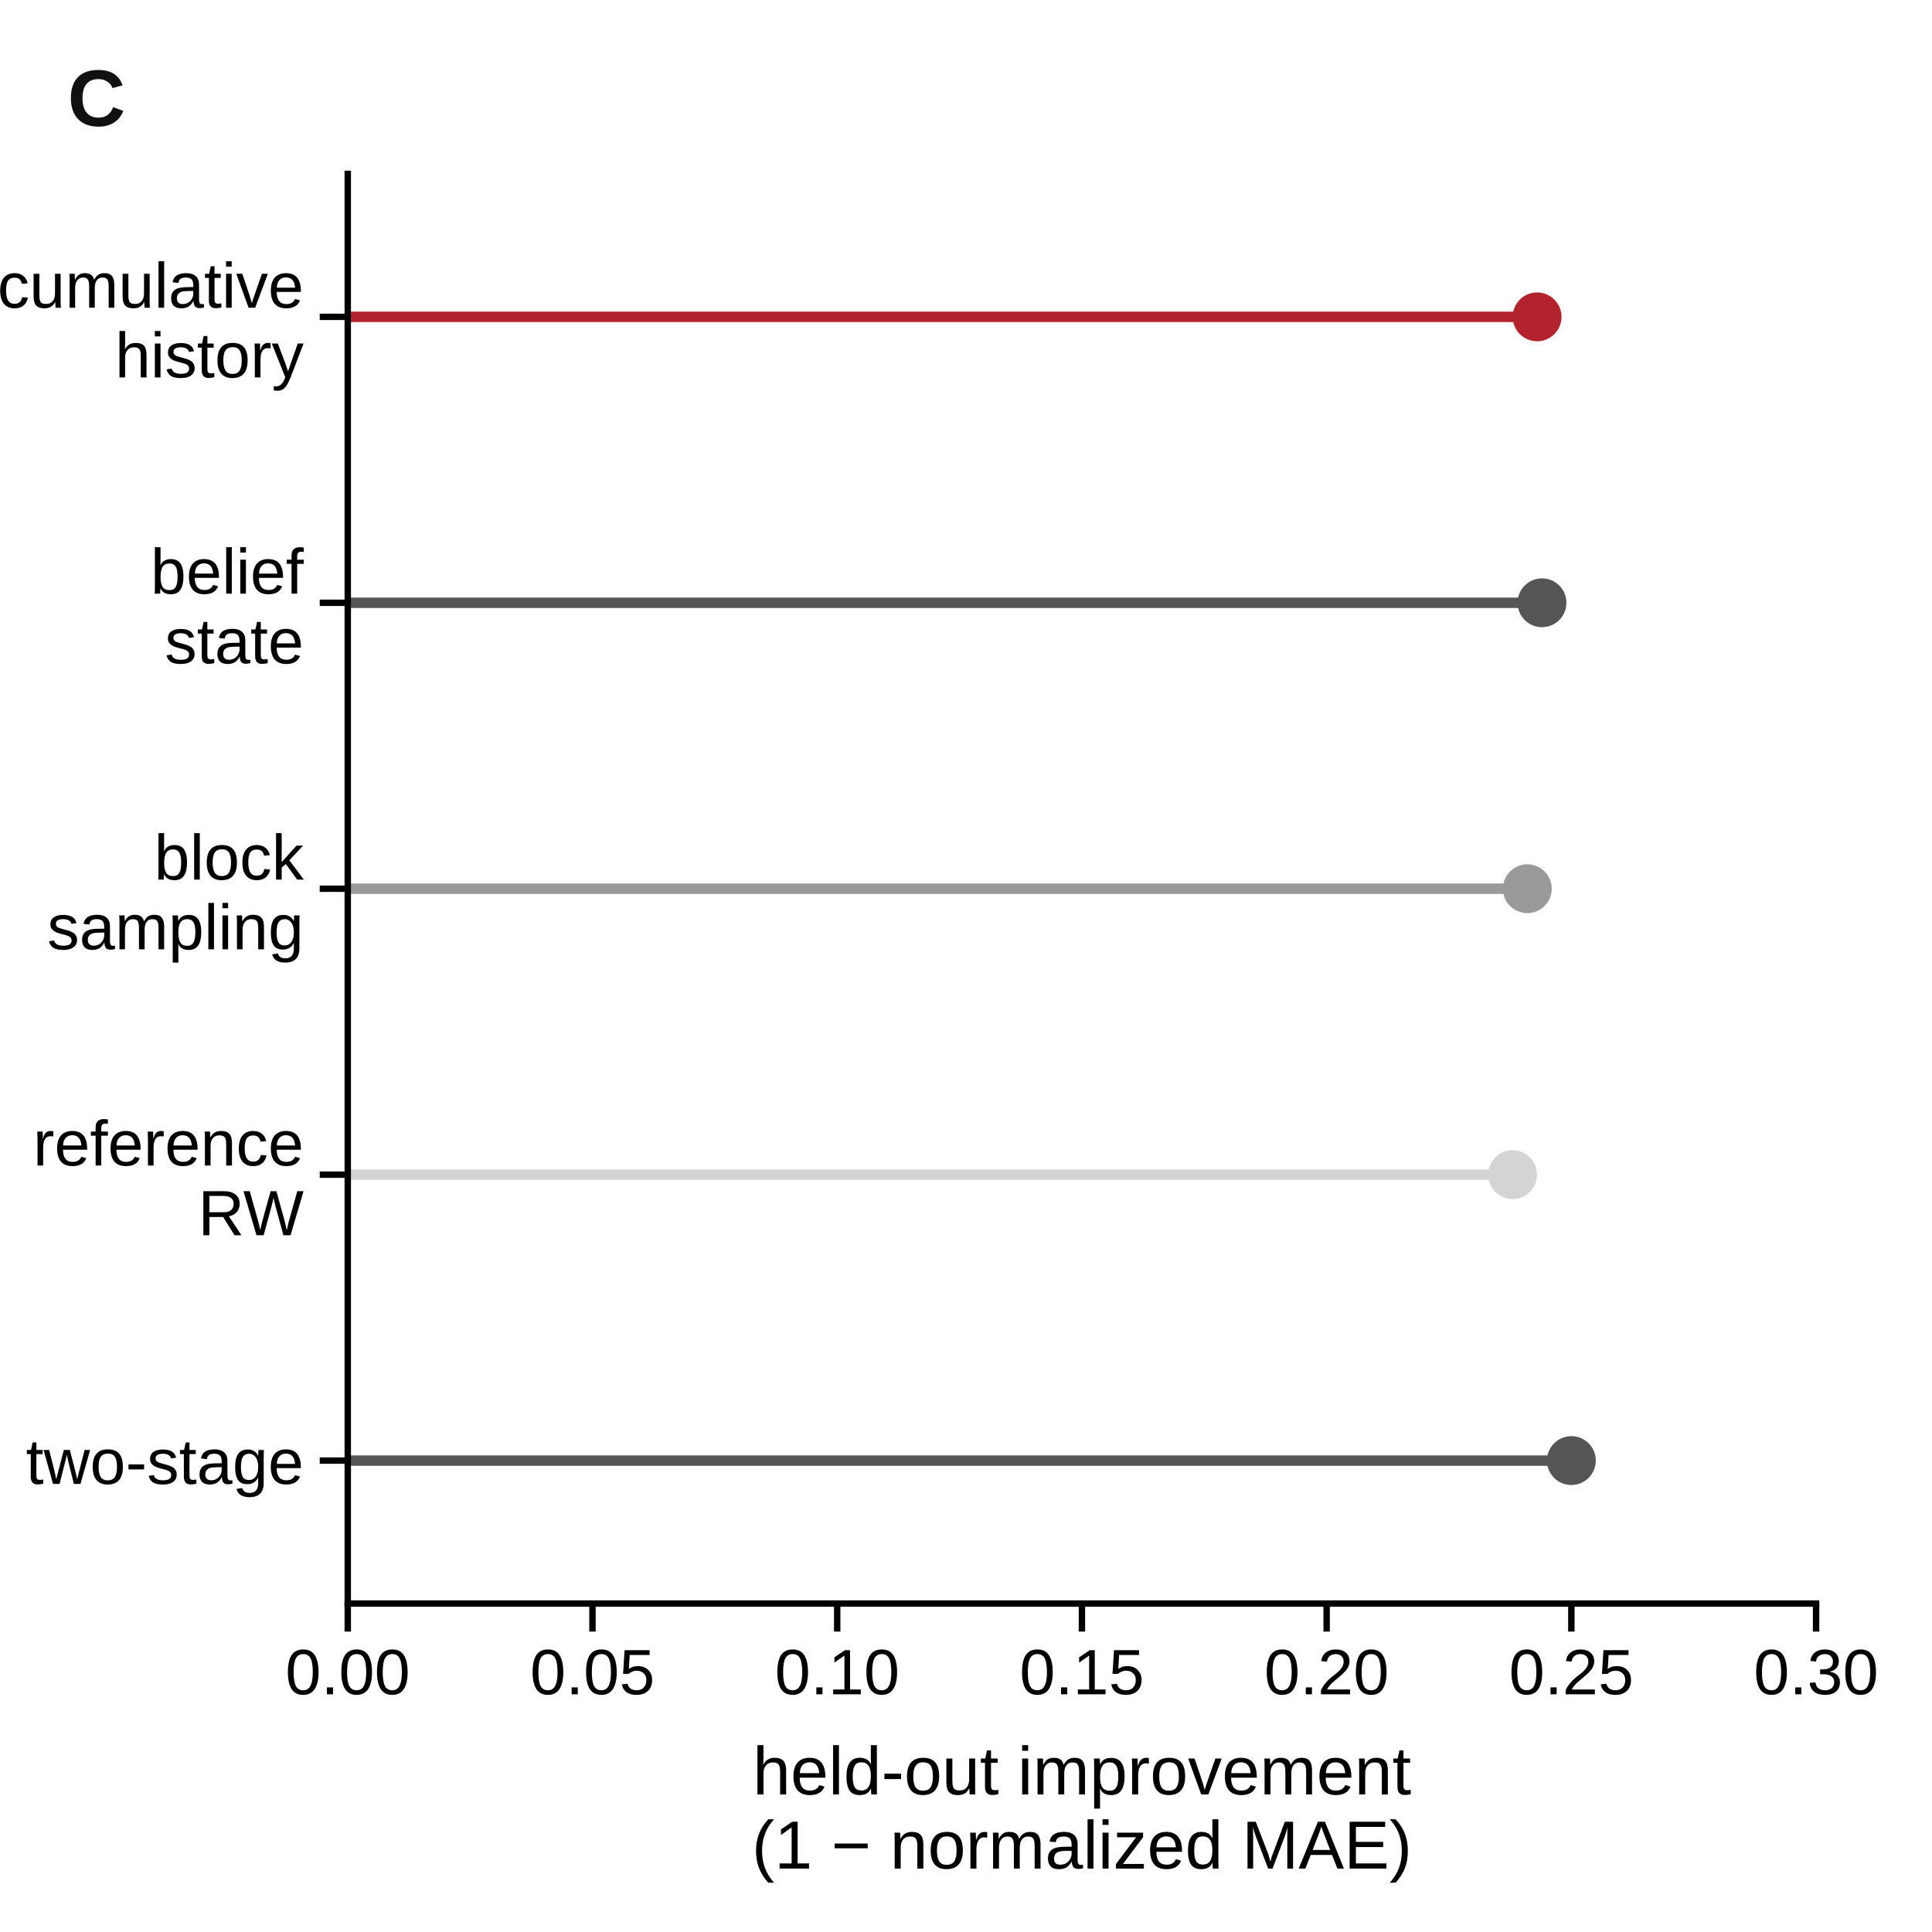
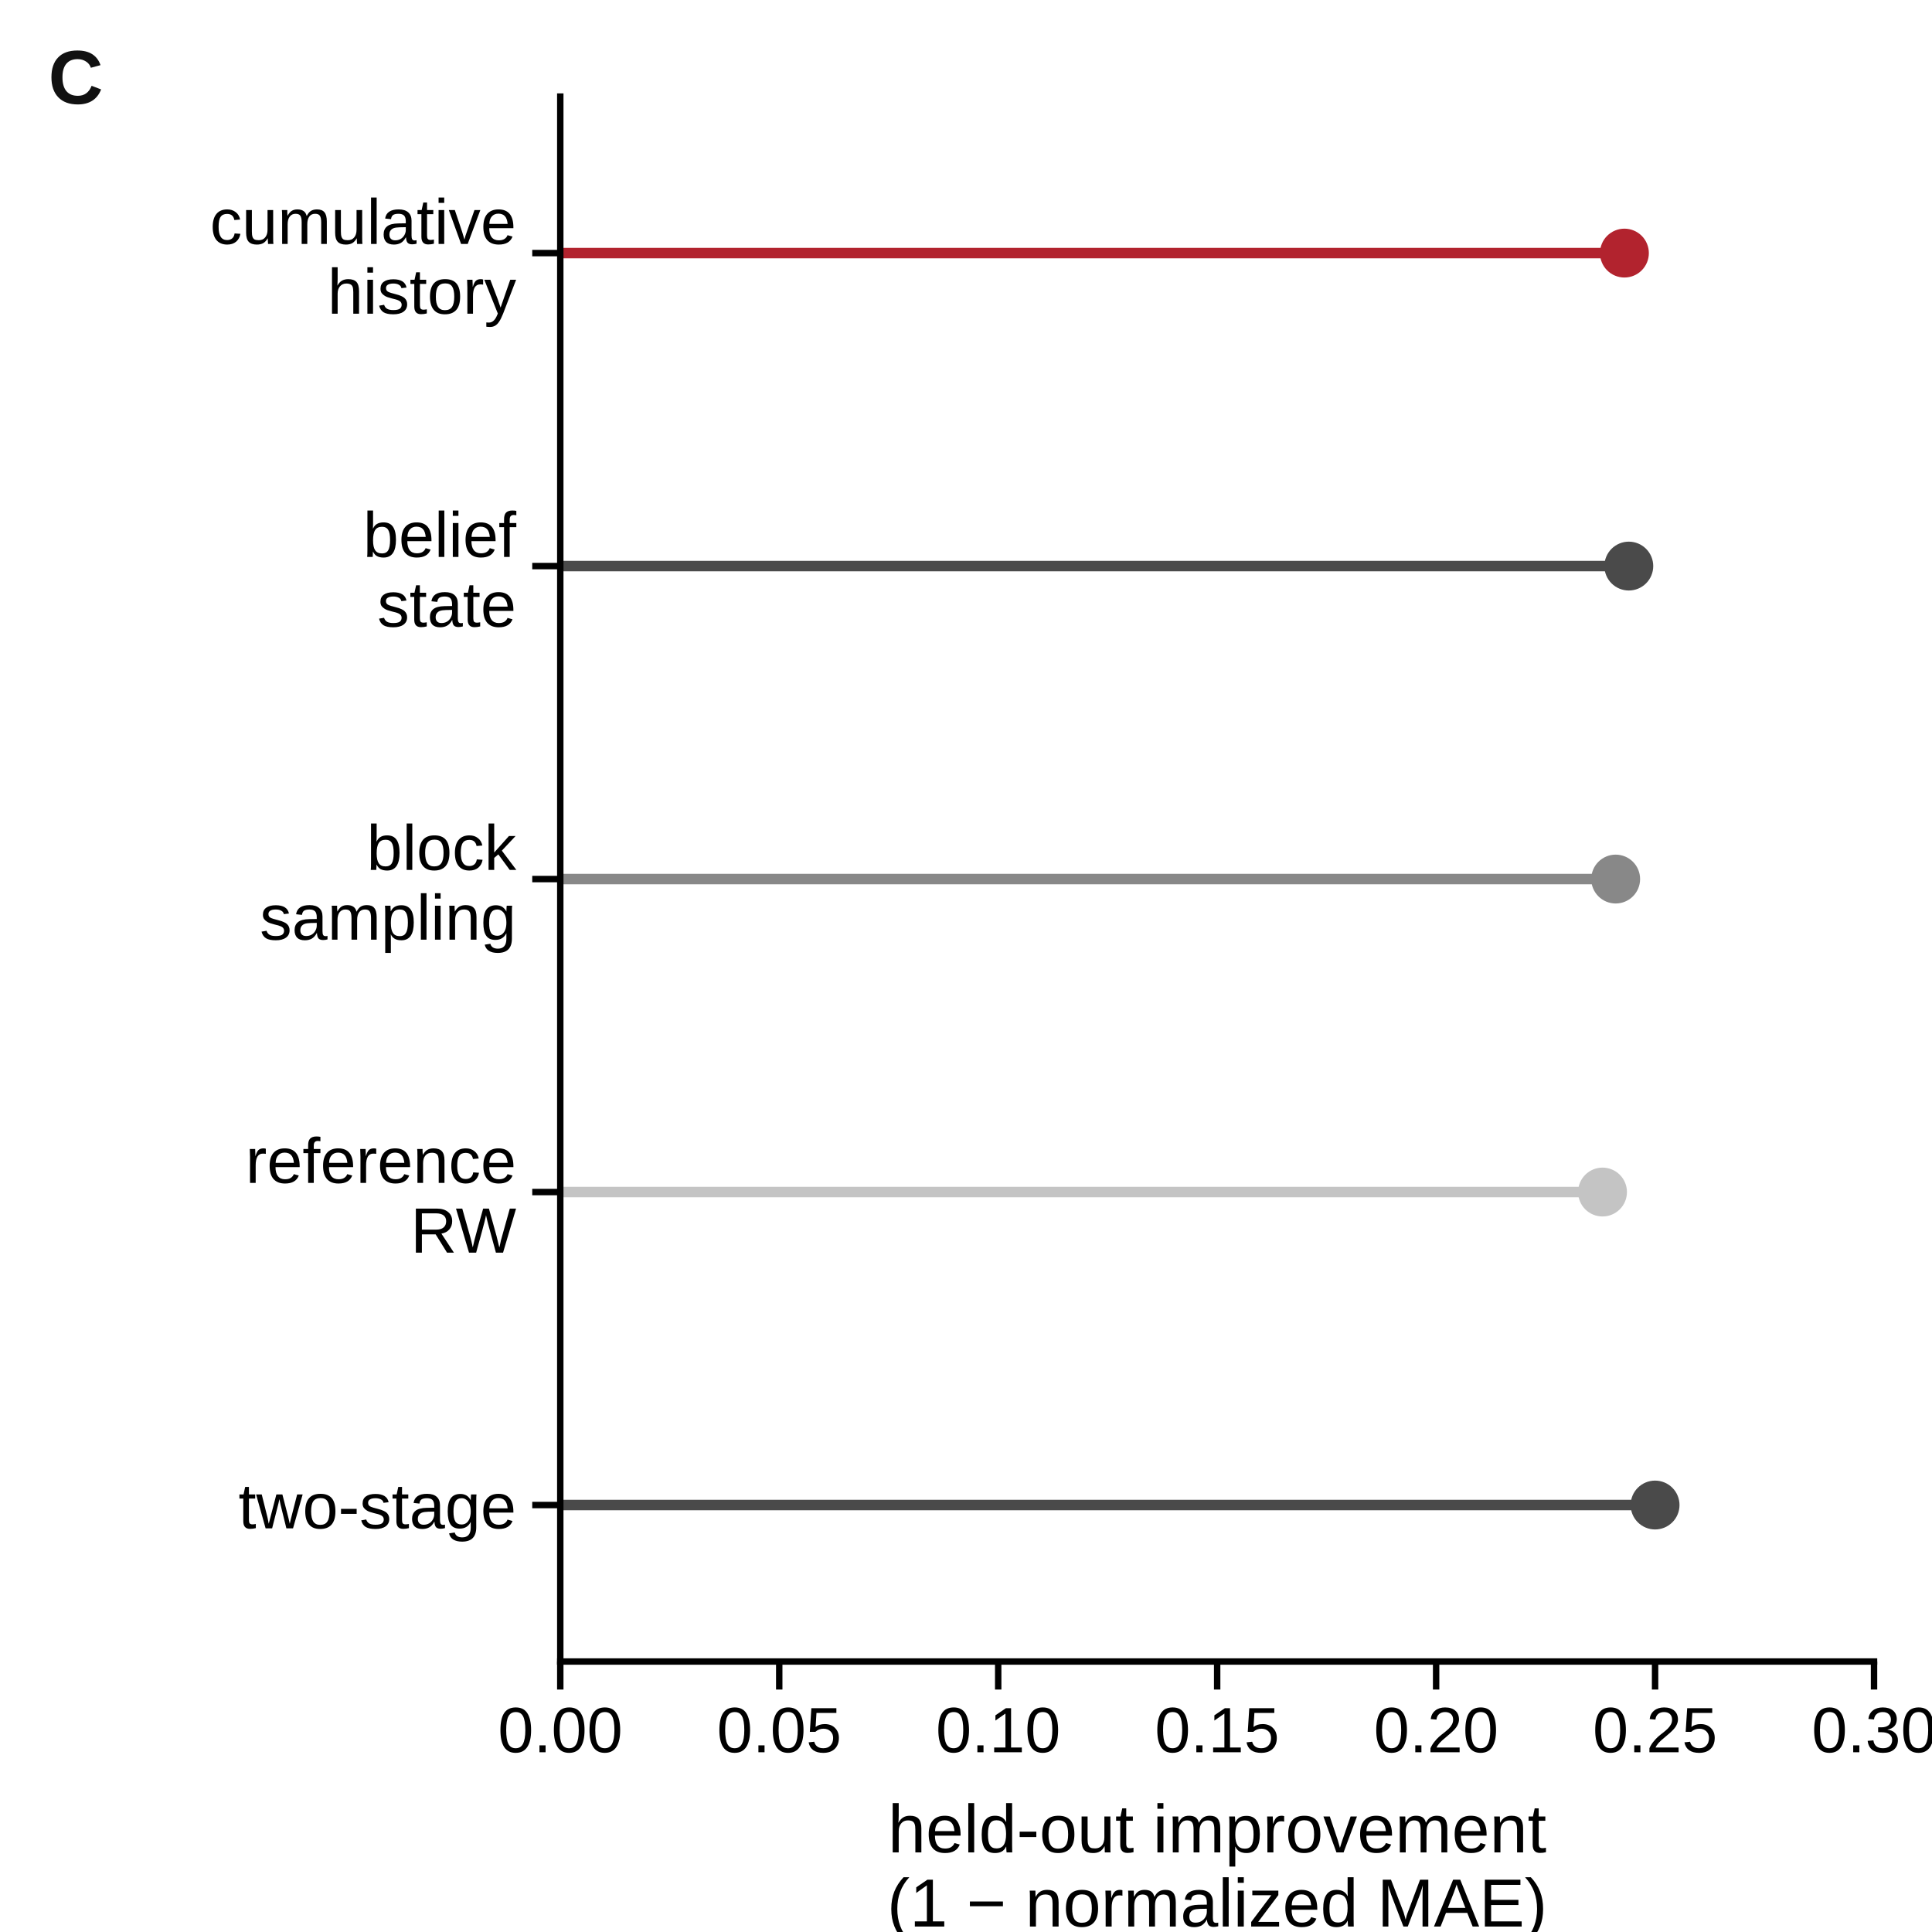
<svg xmlns="http://www.w3.org/2000/svg" xmlns:xlink="http://www.w3.org/1999/xlink" width="241.2pt" height="241.2pt" viewBox="0 0 241.2 241.2" version="1.1">
  <defs>
    <style type="text/css">*{stroke-linejoin: round; stroke-linecap: butt}</style>
  </defs>
  <g id="figure_1">
    <g id="patch_1">
      <path d="M 0 241.2 L 241.2 241.2 L 241.2 0 L 0 0 z " style="fill: #ffffff" />
    </g>
    <g id="axes_1">
      <g id="patch_2">
-         <path d="M 43.416 200.196 L 226.728 200.196 L 226.728 21.708 L 43.416 21.708 z " style="fill: #ffffff" />
+         <path d="M 69.948 207.432 L 233.964 207.432 L 233.964 12.06 L 69.948 12.06 z " style="fill: #ffffff" />
      </g>
      <g id="matplotlib.axis_1">
        <g id="xtick_1">
          <g id="line2d_1">
            <defs>
-               <path id="m5ab7c2f2fe" d="M 0 0 L 0 3.5 " style="stroke: #000000; stroke-width: 0.8" />
+               <path id="m56712d27f2" d="M 0 0 L 0 3.5 " style="stroke: #000000; stroke-width: 0.8" />
            </defs>
            <g>
-               <use xlink:href="#m5ab7c2f2fe" x="43.416" y="200.196" style="stroke: #000000; stroke-width: 0.8" />
+               <use xlink:href="#m56712d27f2" x="69.948" y="207.432" style="stroke: #000000; stroke-width: 0.8" />
            </g>
          </g>
          <g id="text_1">
-             <text style="font-size: 8px; font-family: 'Arial'; text-anchor: middle" x="43.416" y="211.52" transform="rotate(-0 43.416 211.5202)">0.00</text>
+             <text style="font-size: 8px; font-family: 'Arial'; text-anchor: middle" x="69.948" y="218.756" transform="rotate(-0 69.948 218.7562)">0.00</text>
          </g>
        </g>
        <g id="xtick_2">
          <g id="line2d_2">
            <g>
-               <use xlink:href="#m5ab7c2f2fe" x="73.968" y="200.196" style="stroke: #000000; stroke-width: 0.8" />
+               <use xlink:href="#m56712d27f2" x="97.284" y="207.432" style="stroke: #000000; stroke-width: 0.8" />
            </g>
          </g>
          <g id="text_2">
-             <text style="font-size: 8px; font-family: 'Arial'; text-anchor: middle" x="73.968" y="211.52" transform="rotate(-0 73.968 211.5202)">0.05</text>
+             <text style="font-size: 8px; font-family: 'Arial'; text-anchor: middle" x="97.284" y="218.756" transform="rotate(-0 97.284 218.7562)">0.05</text>
          </g>
        </g>
        <g id="xtick_3">
          <g id="line2d_3">
            <g>
-               <use xlink:href="#m5ab7c2f2fe" x="104.52" y="200.196" style="stroke: #000000; stroke-width: 0.8" />
+               <use xlink:href="#m56712d27f2" x="124.62" y="207.432" style="stroke: #000000; stroke-width: 0.8" />
            </g>
          </g>
          <g id="text_3">
-             <text style="font-size: 8px; font-family: 'Arial'; text-anchor: middle" x="104.52" y="211.52" transform="rotate(-0 104.52 211.5202)">0.10</text>
+             <text style="font-size: 8px; font-family: 'Arial'; text-anchor: middle" x="124.62" y="218.756" transform="rotate(-0 124.62 218.7562)">0.10</text>
          </g>
        </g>
        <g id="xtick_4">
          <g id="line2d_4">
            <g>
-               <use xlink:href="#m5ab7c2f2fe" x="135.072" y="200.196" style="stroke: #000000; stroke-width: 0.8" />
+               <use xlink:href="#m56712d27f2" x="151.956" y="207.432" style="stroke: #000000; stroke-width: 0.8" />
            </g>
          </g>
          <g id="text_4">
-             <text style="font-size: 8px; font-family: 'Arial'; text-anchor: middle" x="135.072" y="211.52" transform="rotate(-0 135.072 211.5202)">0.15</text>
+             <text style="font-size: 8px; font-family: 'Arial'; text-anchor: middle" x="151.956" y="218.756" transform="rotate(-0 151.956 218.7562)">0.15</text>
          </g>
        </g>
        <g id="xtick_5">
          <g id="line2d_5">
            <g>
-               <use xlink:href="#m5ab7c2f2fe" x="165.624" y="200.196" style="stroke: #000000; stroke-width: 0.8" />
+               <use xlink:href="#m56712d27f2" x="179.292" y="207.432" style="stroke: #000000; stroke-width: 0.8" />
            </g>
          </g>
          <g id="text_5">
-             <text style="font-size: 8px; font-family: 'Arial'; text-anchor: middle" x="165.624" y="211.52" transform="rotate(-0 165.624 211.5202)">0.20</text>
+             <text style="font-size: 8px; font-family: 'Arial'; text-anchor: middle" x="179.292" y="218.756" transform="rotate(-0 179.292 218.7562)">0.20</text>
          </g>
        </g>
        <g id="xtick_6">
          <g id="line2d_6">
            <g>
-               <use xlink:href="#m5ab7c2f2fe" x="196.176" y="200.196" style="stroke: #000000; stroke-width: 0.8" />
+               <use xlink:href="#m56712d27f2" x="206.628" y="207.432" style="stroke: #000000; stroke-width: 0.8" />
            </g>
          </g>
          <g id="text_6">
-             <text style="font-size: 8px; font-family: 'Arial'; text-anchor: middle" x="196.176" y="211.52" transform="rotate(-0 196.176 211.5202)">0.25</text>
+             <text style="font-size: 8px; font-family: 'Arial'; text-anchor: middle" x="206.628" y="218.756" transform="rotate(-0 206.628 218.7562)">0.25</text>
          </g>
        </g>
        <g id="xtick_7">
          <g id="line2d_7">
            <g>
-               <use xlink:href="#m5ab7c2f2fe" x="226.728" y="200.196" style="stroke: #000000; stroke-width: 0.8" />
+               <use xlink:href="#m56712d27f2" x="233.964" y="207.432" style="stroke: #000000; stroke-width: 0.8" />
            </g>
          </g>
          <g id="text_7">
-             <text style="font-size: 8px; font-family: 'Arial'; text-anchor: middle" x="226.728" y="211.52" transform="rotate(-0 226.728 211.5202)">0.30</text>
+             <text style="font-size: 8px; font-family: 'Arial'; text-anchor: middle" x="233.964" y="218.756" transform="rotate(-0 233.964 218.7562)">0.30</text>
          </g>
        </g>
        <g id="text_8">
-           <text style="font-size: 8.5px; font-family: 'Arial'" transform="translate(93.97184 224.0291)">held-out improvement</text>
-           <text style="font-size: 8.5px; font-family: 'Arial'" transform="translate(93.85829 233.2804)">(1 − normalized MAE)</text>
+           <text style="font-size: 8.5px; font-family: 'Arial'" transform="translate(110.8558 231.2651)">held-out improvement</text>
+           <text style="font-size: 8.5px; font-family: 'Arial'" transform="translate(110.7423 240.5164)">(1 − normalized MAE)</text>
        </g>
      </g>
      <g id="matplotlib.axis_2">
        <g id="ytick_1">
          <g id="line2d_8">
            <defs>
-               <path id="m2aebb453c9" d="M 0 0 L -3.5 0 " style="stroke: #000000; stroke-width: 0.8" />
+               <path id="m0aec5b98f8" d="M 0 0 L -3.5 0 " style="stroke: #000000; stroke-width: 0.8" />
            </defs>
            <g>
-               <use xlink:href="#m2aebb453c9" x="43.416" y="39.557" style="stroke: #000000; stroke-width: 0.8" />
+               <use xlink:href="#m0aec5b98f8" x="69.948" y="31.597" style="stroke: #000000; stroke-width: 0.8" />
            </g>
          </g>
          <g id="text_9">
-             <text style="font-size: 8px; font-family: 'Arial'" transform="translate(-0.32025 38.4152)">cumulative</text>
-             <text style="font-size: 8px; font-family: 'Arial'" transform="translate(14.35475 47.12223)">history</text>
+             <text style="font-size: 8px; font-family: 'Arial'" transform="translate(26.21175 30.4556)">cumulative</text>
+             <text style="font-size: 8px; font-family: 'Arial'" transform="translate(40.88675 39.16263)">history</text>
          </g>
        </g>
        <g id="ytick_2">
          <g id="line2d_9">
            <g>
-               <use xlink:href="#m2aebb453c9" x="43.416" y="75.254" style="stroke: #000000; stroke-width: 0.8" />
+               <use xlink:href="#m0aec5b98f8" x="69.948" y="70.672" style="stroke: #000000; stroke-width: 0.8" />
            </g>
          </g>
          <g id="text_10">
-             <text style="font-size: 8px; font-family: 'Arial'" transform="translate(18.79225 74.1128)">belief</text>
-             <text style="font-size: 8px; font-family: 'Arial'" transform="translate(20.5735 82.81983)">state</text>
+             <text style="font-size: 8px; font-family: 'Arial'" transform="translate(45.32425 69.53)">belief</text>
+             <text style="font-size: 8px; font-family: 'Arial'" transform="translate(47.1055 78.23703)">state</text>
          </g>
        </g>
        <g id="ytick_3">
          <g id="line2d_10">
            <g>
-               <use xlink:href="#m2aebb453c9" x="43.416" y="110.952" style="stroke: #000000; stroke-width: 0.8" />
+               <use xlink:href="#m0aec5b98f8" x="69.948" y="109.746" style="stroke: #000000; stroke-width: 0.8" />
            </g>
          </g>
          <g id="text_11">
-             <text style="font-size: 8px; font-family: 'Arial'" transform="translate(19.241 109.8104)">block</text>
-             <text style="font-size: 8px; font-family: 'Arial'" transform="translate(5.90225 118.5174)">sampling</text>
+             <text style="font-size: 8px; font-family: 'Arial'" transform="translate(45.773 108.6044)">block</text>
+             <text style="font-size: 8px; font-family: 'Arial'" transform="translate(32.43425 117.3114)">sampling</text>
          </g>
        </g>
        <g id="ytick_4">
          <g id="line2d_11">
            <g>
-               <use xlink:href="#m2aebb453c9" x="43.416" y="146.65" style="stroke: #000000; stroke-width: 0.8" />
+               <use xlink:href="#m0aec5b98f8" x="69.948" y="148.82" style="stroke: #000000; stroke-width: 0.8" />
            </g>
          </g>
          <g id="text_12">
-             <text style="font-size: 8px; font-family: 'Arial'" transform="translate(4.12225 145.508)">reference</text>
-             <text style="font-size: 8px; font-family: 'Arial'" transform="translate(24.73225 154.215)">RW</text>
+             <text style="font-size: 8px; font-family: 'Arial'" transform="translate(30.65425 147.6788)">reference</text>
+             <text style="font-size: 8px; font-family: 'Arial'" transform="translate(51.26425 156.3858)">RW</text>
          </g>
        </g>
        <g id="ytick_5">
          <g id="line2d_12">
            <g>
-               <use xlink:href="#m2aebb453c9" x="43.416" y="182.347" style="stroke: #000000; stroke-width: 0.8" />
+               <use xlink:href="#m0aec5b98f8" x="69.948" y="187.895" style="stroke: #000000; stroke-width: 0.8" />
            </g>
          </g>
          <g id="text_13">
-             <text style="font-size: 8px; font-family: 'Arial'; text-anchor: end" x="37.916" y="185.259" transform="rotate(-0 37.916 185.2593)">two-stage</text>
+             <text style="font-size: 8px; font-family: 'Arial'; text-anchor: end" x="64.448" y="190.807" transform="rotate(-0 64.448 190.8069)">two-stage</text>
          </g>
        </g>
      </g>
      <g id="LineCollection_1">
-         <path d="M 43.416 39.557 L 191.899 39.557 " clip-path="url(#pe5107e1720)" style="fill: none; stroke: #b2232e; stroke-width: 1.3" />
+         <path d="M 69.948 31.597 L 202.801 31.597 " clip-path="url(#p6cdc7795f7)" style="fill: none; stroke: #b2232e; stroke-width: 1.3" />
      </g>
      <g id="LineCollection_2">
-         <path d="M 43.416 75.254 L 192.51 75.254 " clip-path="url(#pe5107e1720)" style="fill: none; stroke: #555555; stroke-width: 1.3" />
+         <path d="M 69.948 70.672 L 203.348 70.672 " clip-path="url(#p6cdc7795f7)" style="fill: none; stroke: #4a4a4a; stroke-width: 1.3" />
      </g>
      <g id="LineCollection_3">
-         <path d="M 43.416 110.952 L 190.677 110.952 " clip-path="url(#pe5107e1720)" style="fill: none; stroke: #9a9a9a; stroke-width: 1.3" />
+         <path d="M 69.948 109.746 L 201.708 109.746 " clip-path="url(#p6cdc7795f7)" style="fill: none; stroke: #888888; stroke-width: 1.3" />
      </g>
      <g id="LineCollection_4">
-         <path d="M 43.416 146.65 L 188.844 146.65 " clip-path="url(#pe5107e1720)" style="fill: none; stroke: #d4d4d4; stroke-width: 1.3" />
+         <path d="M 69.948 148.82 L 200.067 148.82 " clip-path="url(#p6cdc7795f7)" style="fill: none; stroke: #c4c4c4; stroke-width: 1.3" />
      </g>
      <g id="LineCollection_5">
-         <path d="M 43.416 182.347 L 196.176 182.347 " clip-path="url(#pe5107e1720)" style="fill: none; stroke: #555555; stroke-width: 1.3" />
+         <path d="M 69.948 187.895 L 206.628 187.895 " clip-path="url(#p6cdc7795f7)" style="fill: none; stroke: #4a4a4a; stroke-width: 1.3" />
      </g>
      <g id="patch_3">
-         <path d="M 43.416 200.196 L 43.416 21.708 " style="fill: none; stroke: #000000; stroke-width: 0.8; stroke-linejoin: miter; stroke-linecap: square" />
+         <path d="M 69.948 207.432 L 69.948 12.06 " style="fill: none; stroke: #000000; stroke-width: 0.8; stroke-linejoin: miter; stroke-linecap: square" />
      </g>
      <g id="patch_4">
-         <path d="M 43.416 200.196 L 226.728 200.196 " style="fill: none; stroke: #000000; stroke-width: 0.8; stroke-linejoin: miter; stroke-linecap: square" />
+         <path d="M 69.948 207.432 L 233.964 207.432 " style="fill: none; stroke: #000000; stroke-width: 0.8; stroke-linejoin: miter; stroke-linecap: square" />
      </g>
      <g id="PathCollection_1">
        <defs>
-           <path id="m26839684b6" d="M 0 2.55 C 0.676 2.55 1.325 2.281 1.803 1.803 C 2.281 1.325 2.55 0.676 2.55 0 C 2.55 -0.676 2.281 -1.325 1.803 -1.803 C 1.325 -2.281 0.676 -2.55 0 -2.55 C -0.676 -2.55 -1.325 -2.281 -1.803 -1.803 C -2.281 -1.325 -2.55 -0.676 -2.55 0 C -2.55 0.676 -2.281 1.325 -1.803 1.803 C -1.325 2.281 -0.676 2.55 0 2.55 z " style="stroke: #b2232e" />
-         </defs>
-         <g clip-path="url(#pe5107e1720)">
-           <use xlink:href="#m26839684b6" x="191.899" y="39.557" style="fill: #b2232e; stroke: #b2232e" />
+           <path id="m765adb359d" d="M 0 2.55 C 0.676 2.55 1.325 2.281 1.803 1.803 C 2.281 1.325 2.55 0.676 2.55 0 C 2.55 -0.676 2.281 -1.325 1.803 -1.803 C 1.325 -2.281 0.676 -2.55 0 -2.55 C -0.676 -2.55 -1.325 -2.281 -1.803 -1.803 C -2.281 -1.325 -2.55 -0.676 -2.55 0 C -2.55 0.676 -2.281 1.325 -1.803 1.803 C -1.325 2.281 -0.676 2.55 0 2.55 z " style="stroke: #b2232e" />
+         </defs>
+         <g clip-path="url(#p6cdc7795f7)">
+           <use xlink:href="#m765adb359d" x="202.801" y="31.597" style="fill: #b2232e; stroke: #b2232e" />
        </g>
      </g>
      <g id="PathCollection_2">
        <defs>
-           <path id="m3fd7e9bb39" d="M 0 2.55 C 0.676 2.55 1.325 2.281 1.803 1.803 C 2.281 1.325 2.55 0.676 2.55 0 C 2.55 -0.676 2.281 -1.325 1.803 -1.803 C 1.325 -2.281 0.676 -2.55 0 -2.55 C -0.676 -2.55 -1.325 -2.281 -1.803 -1.803 C -2.281 -1.325 -2.55 -0.676 -2.55 0 C -2.55 0.676 -2.281 1.325 -1.803 1.803 C -1.325 2.281 -0.676 2.55 0 2.55 z " style="stroke: #555555" />
-         </defs>
-         <g clip-path="url(#pe5107e1720)">
-           <use xlink:href="#m3fd7e9bb39" x="192.51" y="75.254" style="fill: #555555; stroke: #555555" />
+           <path id="m3ecfc735bd" d="M 0 2.55 C 0.676 2.55 1.325 2.281 1.803 1.803 C 2.281 1.325 2.55 0.676 2.55 0 C 2.55 -0.676 2.281 -1.325 1.803 -1.803 C 1.325 -2.281 0.676 -2.55 0 -2.55 C -0.676 -2.55 -1.325 -2.281 -1.803 -1.803 C -2.281 -1.325 -2.55 -0.676 -2.55 0 C -2.55 0.676 -2.281 1.325 -1.803 1.803 C -1.325 2.281 -0.676 2.55 0 2.55 z " style="stroke: #4a4a4a" />
+         </defs>
+         <g clip-path="url(#p6cdc7795f7)">
+           <use xlink:href="#m3ecfc735bd" x="203.348" y="70.672" style="fill: #4a4a4a; stroke: #4a4a4a" />
        </g>
      </g>
      <g id="PathCollection_3">
        <defs>
-           <path id="mc952541dd3" d="M 0 2.55 C 0.676 2.55 1.325 2.281 1.803 1.803 C 2.281 1.325 2.55 0.676 2.55 0 C 2.55 -0.676 2.281 -1.325 1.803 -1.803 C 1.325 -2.281 0.676 -2.55 0 -2.55 C -0.676 -2.55 -1.325 -2.281 -1.803 -1.803 C -2.281 -1.325 -2.55 -0.676 -2.55 0 C -2.55 0.676 -2.281 1.325 -1.803 1.803 C -1.325 2.281 -0.676 2.55 0 2.55 z " style="stroke: #9a9a9a" />
-         </defs>
-         <g clip-path="url(#pe5107e1720)">
-           <use xlink:href="#mc952541dd3" x="190.677" y="110.952" style="fill: #9a9a9a; stroke: #9a9a9a" />
+           <path id="m6890e7c3ec" d="M 0 2.55 C 0.676 2.55 1.325 2.281 1.803 1.803 C 2.281 1.325 2.55 0.676 2.55 0 C 2.55 -0.676 2.281 -1.325 1.803 -1.803 C 1.325 -2.281 0.676 -2.55 0 -2.55 C -0.676 -2.55 -1.325 -2.281 -1.803 -1.803 C -2.281 -1.325 -2.55 -0.676 -2.55 0 C -2.55 0.676 -2.281 1.325 -1.803 1.803 C -1.325 2.281 -0.676 2.55 0 2.55 z " style="stroke: #888888" />
+         </defs>
+         <g clip-path="url(#p6cdc7795f7)">
+           <use xlink:href="#m6890e7c3ec" x="201.708" y="109.746" style="fill: #888888; stroke: #888888" />
        </g>
      </g>
      <g id="PathCollection_4">
        <defs>
-           <path id="mc523e608ee" d="M 0 2.55 C 0.676 2.55 1.325 2.281 1.803 1.803 C 2.281 1.325 2.55 0.676 2.55 0 C 2.55 -0.676 2.281 -1.325 1.803 -1.803 C 1.325 -2.281 0.676 -2.55 0 -2.55 C -0.676 -2.55 -1.325 -2.281 -1.803 -1.803 C -2.281 -1.325 -2.55 -0.676 -2.55 0 C -2.55 0.676 -2.281 1.325 -1.803 1.803 C -1.325 2.281 -0.676 2.55 0 2.55 z " style="stroke: #d4d4d4" />
-         </defs>
-         <g clip-path="url(#pe5107e1720)">
-           <use xlink:href="#mc523e608ee" x="188.844" y="146.65" style="fill: #d4d4d4; stroke: #d4d4d4" />
+           <path id="m40364cd861" d="M 0 2.55 C 0.676 2.55 1.325 2.281 1.803 1.803 C 2.281 1.325 2.55 0.676 2.55 0 C 2.55 -0.676 2.281 -1.325 1.803 -1.803 C 1.325 -2.281 0.676 -2.55 0 -2.55 C -0.676 -2.55 -1.325 -2.281 -1.803 -1.803 C -2.281 -1.325 -2.55 -0.676 -2.55 0 C -2.55 0.676 -2.281 1.325 -1.803 1.803 C -1.325 2.281 -0.676 2.55 0 2.55 z " style="stroke: #c4c4c4" />
+         </defs>
+         <g clip-path="url(#p6cdc7795f7)">
+           <use xlink:href="#m40364cd861" x="200.067" y="148.82" style="fill: #c4c4c4; stroke: #c4c4c4" />
        </g>
      </g>
      <g id="PathCollection_5">
-         <g clip-path="url(#pe5107e1720)">
-           <use xlink:href="#m3fd7e9bb39" x="196.176" y="182.347" style="fill: #555555; stroke: #555555" />
+         <g clip-path="url(#p6cdc7795f7)">
+           <use xlink:href="#m3ecfc735bd" x="206.628" y="187.895" style="fill: #4a4a4a; stroke: #4a4a4a" />
        </g>
      </g>
    </g>
    <g id="text_14">
-       <text style="font-weight: 700; font-size: 10px; font-family: 'Arial'; text-anchor: start; fill: #111111" x="8.442" y="15.722" transform="rotate(-0 8.442 15.72227)">C</text>
+       <text style="font-weight: 700; font-size: 9.5px; font-family: 'Arial'; text-anchor: start; fill: #111111" x="6.03" y="12.946" transform="rotate(-0 6.03 12.94626)">C</text>
    </g>
  </g>
  <defs>
-     <clipPath id="pe5107e1720">
-       <rect x="43.416" y="21.708" width="183.312" height="178.488" />
+     <clipPath id="p6cdc7795f7">
+       <rect x="69.948" y="12.06" width="164.016" height="195.372" />
    </clipPath>
  </defs>
</svg>
